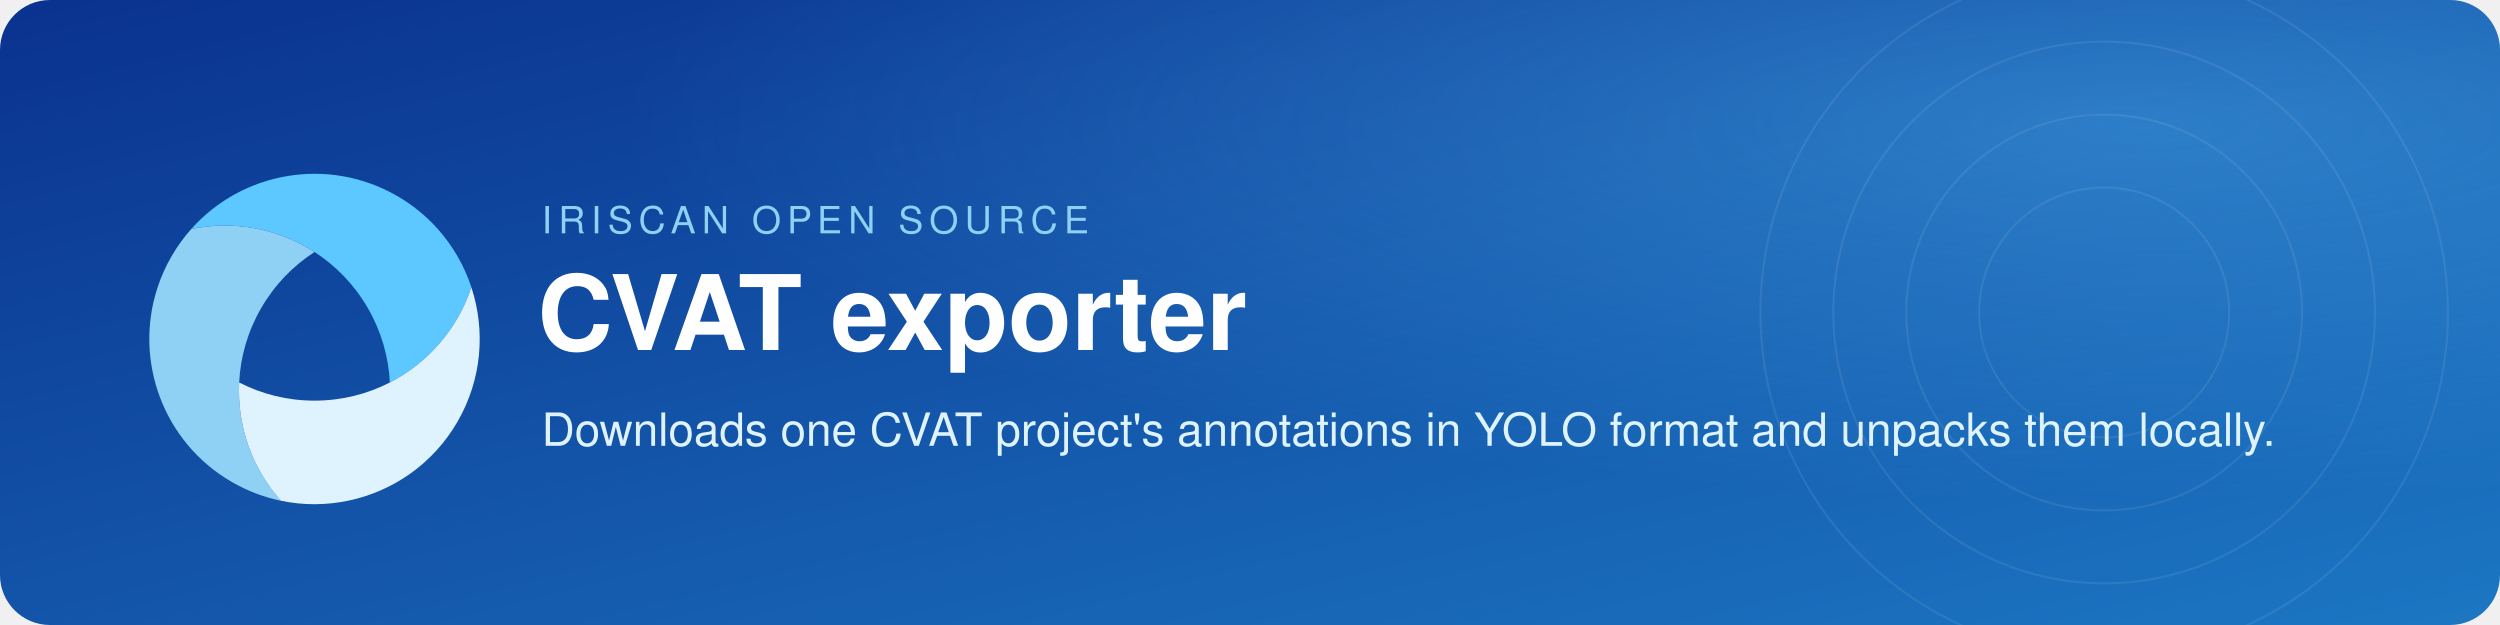
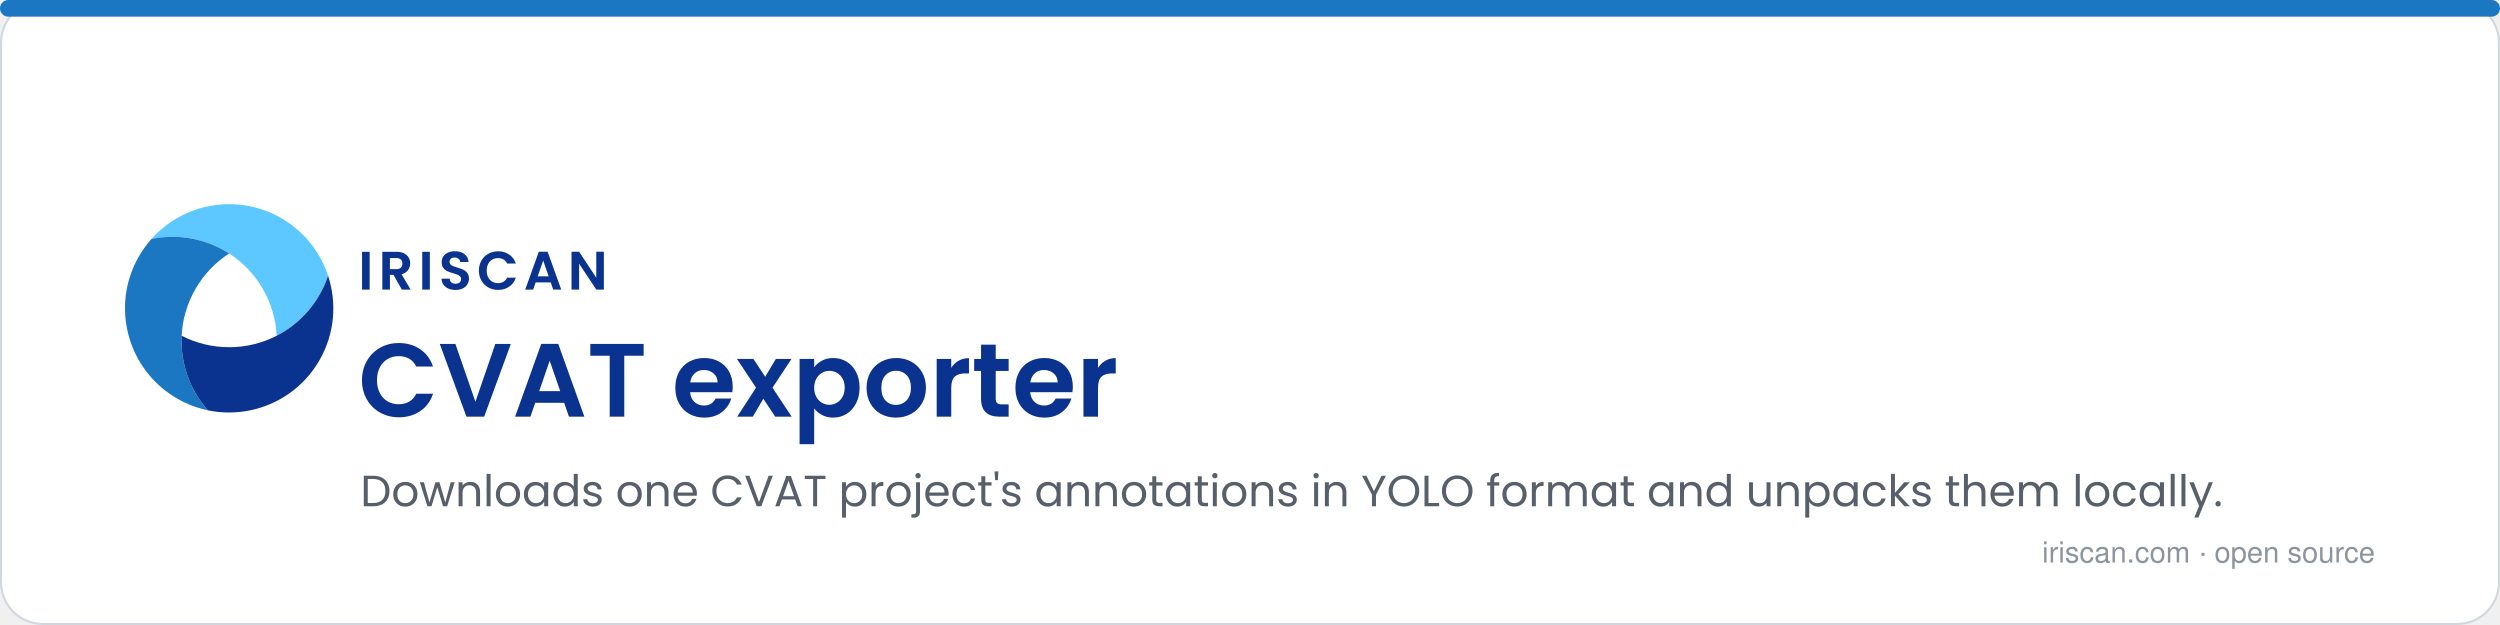
<svg xmlns="http://www.w3.org/2000/svg" width="1200" height="300" viewBox="0 0 1200 300" role="img" aria-label="CVAT exporter: Downloads one CVAT project's annotations in YOLO format and unpacks them locally.">
-   <defs>
-     <linearGradient id="g" x1="0" y1="0" x2="1" y2="1">
-       <stop offset="0" stop-color="#0a328f" />
-       <stop offset="1" stop-color="#1c77c3" />
-     </linearGradient>
-     <radialGradient id="r" cx="0.85" cy="0.2" r="0.6">
-       <stop offset="0" stop-color="#5cc8ff" stop-opacity="0.35" />
-       <stop offset="1" stop-color="#5cc8ff" stop-opacity="0" />
-     </radialGradient>
-   </defs>
-   <rect width="1200" height="300" rx="24" fill="url(#g)" />
-   <rect width="1200" height="300" rx="24" fill="url(#r)" />
-   <g stroke="#ffffff" stroke-opacity="0.08" fill="none">
-     <circle cx="1010" cy="150" r="60" />
-     <circle cx="1010" cy="150" r="95" />
-     <circle cx="1010" cy="150" r="130" />
-     <circle cx="1010" cy="150" r="165" />
+   <rect x="0.5" y="0.5" width="1199" height="299" rx="20" fill="#ffffff" stroke="#d0d7de" />
+   <rect x="0" y="0" width="1200" height="8" rx="4" fill="#1c77c3" />
+   <g transform="translate(52.64073,89.53753) scale(0.1954652)">
+     <path d="M536.34 219.06c-21.16 64.09-66.99 116.98-126.25 147.41-1.93-39.3-12.98-78.7-33.99-115.1-21.01-36.38-49.62-65.68-82.65-86.98-56-36.11-124.74-49.37-190.87-35.61C181.54 40.09 314.45 15.9 421.32 77.6c24.26 14 45.35 31.37 63.03 51.2 23.61 26.48 41.15 57.31 51.99 90.26z" fill="#5cc8ff" />
+     <path d="M176.78 366.45c-3.29 66.55 19.62 132.7 64.57 183.09-25.98-5.39-51.55-14.96-75.79-28.96C58.7 458.9 13.21 331.71 50.51 218.98c5.39-16.31 12.52-32.31 21.45-47.76 8.92-15.46 19.2-29.62 30.62-42.44 66.13-13.75 134.87-.5 190.87 35.61-33.06 21.3-61.66 50.57-82.67 86.98-21.02 36.4-32.07 75.81-34 115.08z" fill="#1c77c3" />
+     <path d="M514.93 426.97c-37.9 65.68-100.54 108.15-169.36 122.51-33.97 7.09-69.46 7.32-104.22.06-44.95-50.39-67.86-116.54-64.57-183.09 34.99 17.97 74.64 28.1 116.66 28.1s81.67-10.13 116.64-28.08c59.27-30.43 105.1-83.32 126.25-147.41 22 66.76 16.51 142.25-21.4 207.91z" fill="#0a328f" />
  </g>
-   <g transform="translate(60,70) scale(0.31)">
-     <path d="M536.34 219.06c-21.16 64.09-66.99 116.98-126.25 147.41-1.93-39.3-12.98-78.7-33.99-115.1-21.01-36.38-49.62-65.68-82.65-86.98-56-36.11-124.74-49.37-190.87-35.61C181.54 40.09 314.45 15.9 421.32 77.6c24.26 14 45.35 31.37 63.03 51.2 23.61 26.48 41.15 57.31 51.99 90.26z" fill="#5cc8ff" />
-     <path d="M176.78 366.45c-3.29 66.55 19.62 132.7 64.57 183.09-25.98-5.39-51.55-14.96-75.79-28.96C58.7 458.9 13.21 331.71 50.51 218.98c5.39-16.31 12.52-32.31 21.45-47.76 8.92-15.46 19.2-29.62 30.62-42.44 66.13-13.75 134.87-.5 190.87 35.61-33.06 21.3-61.66 50.57-82.67 86.98-21.02 36.4-32.07 75.81-34 115.08z" fill="#8fd0f5" />
-     <path d="M514.93 426.97c-37.9 65.68-100.54 108.15-169.36 122.51-33.97 7.09-69.46 7.32-104.22.06-44.95-50.39-67.86-116.54-64.57-183.09 34.99 17.97 74.64 28.1 116.66 28.1s81.67-10.13 116.64-28.08c59.27-30.43 105.1-83.32 126.25-147.41 22 66.76 16.51 142.25-21.4 207.91z" fill="#dff3ff" />
-   </g>
-   <text x="260" y="112" font-family="Segoe UI, Helvetica, Arial, sans-serif" font-size="18" letter-spacing="3" fill="#8fd0f5">IRISCAN OPEN SOURCE</text>
-   <text x="258" y="168" font-family="Segoe UI, Helvetica, Arial, sans-serif" font-size="50" font-weight="600" fill="#ffffff">CVAT exporter</text>
-   <text x="260" y="214" font-family="Segoe UI, Helvetica, Arial, sans-serif" font-size="22" fill="#dff3ff">Downloads one CVAT project's annotations in YOLO format and unpacks them locally.</text>
+   <path d="M177.434 120.852V139.0H173.794V120.852ZM192.882 139.0 188.878 131.928H187.162V139.0H183.522V120.852H190.334Q192.44 120.852 193.922 121.593Q195.404 122.334 196.145 123.595Q196.886 124.856 196.886 126.416Q196.886 128.21 195.846 129.653Q194.806 131.096 192.752 131.642L197.094 139.0ZM187.162 129.198H190.204Q191.686 129.198 192.414 128.483Q193.142 127.768 193.142 126.494Q193.142 125.246 192.414 124.557Q191.686 123.868 190.204 123.868H187.162ZM206.328 120.852V139.0H202.688V120.852ZM211.948 133.774H215.848Q215.926 134.892 216.641 135.542Q217.356 136.192 218.604 136.192Q219.878 136.192 220.606 135.581Q221.334 134.97 221.334 133.982Q221.334 133.176 220.84 132.656Q220.346 132.136 219.605 131.837Q218.864 131.538 217.564 131.174Q215.796 130.654 214.691 130.147Q213.586 129.64 212.793 128.613Q212.0 127.586 212.0 125.87Q212.0 124.258 212.806 123.062Q213.612 121.866 215.068 121.229Q216.524 120.592 218.396 120.592Q221.204 120.592 222.959 121.957Q224.714 123.322 224.896 125.766H220.892Q220.84 124.83 220.099 124.219Q219.358 123.608 218.136 123.608Q217.07 123.608 216.433 124.154Q215.796 124.7 215.796 125.74Q215.796 126.468 216.277 126.949Q216.758 127.43 217.473 127.729Q218.188 128.028 219.488 128.418Q221.256 128.938 222.374 129.458Q223.492 129.978 224.298 131.018Q225.104 132.058 225.104 133.748Q225.104 135.204 224.35 136.452Q223.596 137.7 222.14 138.441Q220.684 139.182 218.682 139.182Q216.784 139.182 215.263 138.532Q213.742 137.882 212.858 136.66Q211.974 135.438 211.948 133.774ZM239.07 120.618Q242.112 120.618 244.4 122.178Q246.688 123.738 247.598 126.494H243.412Q242.788 125.194 241.657 124.544Q240.526 123.894 239.044 123.894Q237.458 123.894 236.223 124.635Q234.988 125.376 234.299 126.728Q233.61 128.08 233.61 129.9Q233.61 131.694 234.299 133.059Q234.988 134.424 236.223 135.165Q237.458 135.906 239.044 135.906Q240.526 135.906 241.657 135.243Q242.788 134.58 243.412 133.28H247.598Q246.688 136.062 244.413 137.609Q242.138 139.156 239.07 139.156Q236.47 139.156 234.377 137.973Q232.284 136.79 231.075 134.684Q229.866 132.578 229.866 129.9Q229.866 127.222 231.075 125.103Q232.284 122.984 234.377 121.801Q236.47 120.618 239.07 120.618ZM264.346 135.542H257.118L255.922 139.0H252.1L258.626 120.826H262.864L269.39 139.0H265.542ZM263.358 132.63 260.732 125.038 258.106 132.63ZM289.856 139.0H286.216L277.974 126.546V139.0H274.334V120.826H277.974L286.216 133.306V120.826H289.856Z" fill="#0a328f" />
+   <path d="M191.45 164.65Q197.3 164.65 201.7 167.65Q206.1 170.65 207.85 175.95H199.8Q198.6 173.45 196.425 172.2Q194.25 170.95 191.4 170.95Q188.35 170.95 185.975 172.375Q183.6 173.8 182.275 176.4Q180.95 179.0 180.95 182.5Q180.95 185.95 182.275 188.575Q183.6 191.2 185.975 192.625Q188.35 194.05 191.4 194.05Q194.25 194.05 196.425 192.775Q198.6 191.5 199.8 189.0H207.85Q206.1 194.35 201.725 197.325Q197.35 200.3 191.45 200.3Q186.45 200.3 182.425 198.025Q178.4 195.75 176.075 191.7Q173.75 187.65 173.75 182.5Q173.75 177.35 176.075 173.275Q178.4 169.2 182.425 166.925Q186.45 164.65 191.45 164.65ZM245.2 165.1 232.4 200.0H223.9L211.1 165.1H218.6L228.2 192.85L237.75 165.1ZM270.8 193.35H256.9L254.6 200.0H247.25L259.8 165.05H267.95L280.5 200.0H273.1ZM268.9 187.75 263.85 173.15 258.8 187.75ZM308.95 165.1V170.75H299.65V200.0H292.65V170.75H283.35V165.1ZM351.5 188.25H331.25Q331.5 191.25 333.35 192.95Q335.2 194.65 337.9 194.65Q341.8 194.65 343.45 191.3H351.0Q349.8 195.3 346.4 197.875Q343.0 200.45 338.05 200.45Q334.05 200.45 330.875 198.675Q327.7 196.9 325.925 193.65Q324.15 190.4 324.15 186.15Q324.15 181.85 325.9 178.6Q327.65 175.35 330.8 173.6Q333.95 171.85 338.05 171.85Q342.0 171.85 345.125 173.55Q348.25 175.25 349.975 178.375Q351.7 181.5 351.7 185.55Q351.7 187.05 351.5 188.25ZM344.45 183.55Q344.4 180.85 342.5 179.225Q340.6 177.6 337.85 177.6Q335.25 177.6 333.475 179.175Q331.7 180.75 331.3 183.55ZM372.1 200.0 366.4 191.4 361.35 200.0H353.85L362.9 186.1L353.75 172.3H361.65L367.3 180.85L372.4 172.3H379.9L370.8 186.1L380.0 200.0ZM399.95 171.85Q403.5 171.85 406.375 173.6Q409.25 175.35 410.925 178.575Q412.6 181.8 412.6 186.05Q412.6 190.3 410.925 193.575Q409.25 196.85 406.375 198.65Q403.5 200.45 399.95 200.45Q396.9 200.45 394.575 199.2Q392.25 197.95 390.8 196.05V213.2H383.8V172.3H390.8V176.3Q392.15 174.4 394.525 173.125Q396.9 171.85 399.95 171.85ZM398.1 178.0Q396.2 178.0 394.525 178.975Q392.85 179.95 391.825 181.8Q390.8 183.65 390.8 186.15Q390.8 188.65 391.825 190.5Q392.85 192.35 394.525 193.325Q396.2 194.3 398.1 194.3Q400.05 194.3 401.725 193.3Q403.4 192.3 404.425 190.45Q405.45 188.6 405.45 186.05Q405.45 183.55 404.425 181.725Q403.4 179.9 401.725 178.95Q400.05 178.0 398.1 178.0ZM415.95 186.15Q415.95 181.9 417.825 178.65Q419.7 175.4 422.95 173.625Q426.2 171.85 430.2 171.85Q434.2 171.85 437.45 173.625Q440.7 175.4 442.575 178.65Q444.45 181.9 444.45 186.15Q444.45 190.4 442.525 193.65Q440.6 196.9 437.325 198.675Q434.05 200.45 430.0 200.45Q426.0 200.45 422.8 198.675Q419.6 196.9 417.775 193.65Q415.95 190.4 415.95 186.15ZM437.25 186.15Q437.25 182.2 435.175 180.075Q433.1 177.95 430.1 177.95Q427.1 177.95 425.075 180.075Q423.05 182.2 423.05 186.15Q423.05 190.1 425.025 192.225Q427.0 194.35 430.0 194.35Q431.9 194.35 433.575 193.425Q435.25 192.5 436.25 190.65Q437.25 188.8 437.25 186.15ZM465.1 171.9V179.25H463.25Q459.95 179.25 458.275 180.8Q456.6 182.35 456.6 186.2V200.0H449.6V172.3H456.6V176.6Q457.95 174.4 460.125 173.15Q462.3 171.9 465.1 171.9ZM477.95 178.05V191.45Q477.95 192.85 478.625 193.475Q479.3 194.1 480.9 194.1H484.15V200.0H479.75Q470.9 200.0 470.9 191.4V178.05H467.6V172.3H470.9V165.45H477.95V172.3H484.15V178.05ZM514.75 188.25H494.5Q494.75 191.25 496.6 192.95Q498.45 194.65 501.15 194.65Q505.05 194.65 506.7 191.3H514.25Q513.05 195.3 509.65 197.875Q506.25 200.45 501.3 200.45Q497.3 200.45 494.125 198.675Q490.95 196.9 489.175 193.65Q487.4 190.4 487.4 186.15Q487.4 181.85 489.15 178.6Q490.9 175.35 494.05 173.6Q497.2 171.85 501.3 171.85Q505.25 171.85 508.375 173.55Q511.5 175.25 513.225 178.375Q514.95 181.5 514.95 185.55Q514.95 187.05 514.75 188.25ZM507.7 183.55Q507.65 180.85 505.75 179.225Q503.85 177.6 501.1 177.6Q498.5 177.6 496.725 179.175Q494.95 180.75 494.55 183.55ZM535.55 171.9V179.25H533.7Q530.4 179.25 528.725 180.8Q527.05 182.35 527.05 186.2V200.0H520.05V172.3H527.05V176.6Q528.4 174.4 530.575 173.15Q532.75 171.9 535.55 171.9Z" fill="#0a328f" />
+   <path d="M186.944 235.713Q186.944 237.96 186.01 239.608Q185.075 241.257 183.322 242.129Q181.568 243.0 179.174 243.0H174.617V228.363H179.174Q181.568 228.363 183.322 229.255Q185.075 230.148 186.01 231.807Q186.944 233.466 186.944 235.713ZM184.991 235.713Q184.991 232.983 183.49 231.45Q181.988 229.917 179.174 229.917H176.528V241.425H179.174Q182.009 241.425 183.5 239.923Q184.991 238.422 184.991 235.713ZM188.75 237.225Q188.75 235.461 189.517 234.107Q190.283 232.752 191.606 232.028Q192.929 231.303 194.567 231.303Q196.205 231.303 197.528 232.028Q198.851 232.752 199.618 234.096Q200.384 235.44 200.384 237.225Q200.384 239.01 199.596 240.364Q198.809 241.719 197.465 242.454Q196.121 243.189 194.483 243.189Q192.866 243.189 191.554 242.454Q190.241 241.719 189.495 240.364Q188.75 239.01 188.75 237.225ZM198.431 237.225Q198.431 235.839 197.885 234.873Q197.339 233.907 196.457 233.435Q195.575 232.962 194.546 232.962Q193.496 232.962 192.625 233.435Q191.753 233.907 191.228 234.873Q190.703 235.839 190.703 237.225Q190.703 238.632 191.218 239.598Q191.732 240.564 192.593 241.036Q193.454 241.509 194.483 241.509Q195.512 241.509 196.415 241.026Q197.318 240.543 197.875 239.577Q198.431 238.611 198.431 237.225ZM218.234 231.492 214.643 243.0H212.669L209.897 233.865L207.125 243.0H205.151L201.539 231.492H203.492L206.138 241.152L208.994 231.492H210.947L213.74 241.173L216.344 231.492ZM230.435 236.217V243.0H228.545V236.49Q228.545 234.768 227.684 233.855Q226.823 232.941 225.332 232.941Q223.82 232.941 222.928 233.886Q222.035 234.831 222.035 236.637V243.0H220.124V231.492H222.035V233.13Q222.602 232.248 223.579 231.765Q224.555 231.282 225.731 231.282Q227.831 231.282 229.133 232.553Q230.435 233.823 230.435 236.217ZM235.475 227.46V243.0H233.564V227.46ZM238.016 237.225Q238.016 235.461 238.782 234.107Q239.549 232.752 240.872 232.028Q242.195 231.303 243.833 231.303Q245.471 231.303 246.794 232.028Q248.117 232.752 248.883 234.096Q249.65 235.44 249.65 237.225Q249.65 239.01 248.863 240.364Q248.075 241.719 246.731 242.454Q245.387 243.189 243.749 243.189Q242.132 243.189 240.82 242.454Q239.507 241.719 238.762 240.364Q238.016 239.01 238.016 237.225ZM247.697 237.225Q247.697 235.839 247.151 234.873Q246.605 233.907 245.723 233.435Q244.841 232.962 243.812 232.962Q242.762 232.962 241.891 233.435Q241.019 233.907 240.494 234.873Q239.969 235.839 239.969 237.225Q239.969 238.632 240.483 239.598Q240.998 240.564 241.859 241.036Q242.72 241.509 243.749 241.509Q244.778 241.509 245.681 241.026Q246.584 240.543 247.141 239.577Q247.697 238.611 247.697 237.225ZM256.916 231.303Q258.428 231.303 259.541 231.954Q260.654 232.605 261.2 233.592V231.492H263.132V243.0H261.2V240.858Q260.633 241.866 259.51 242.528Q258.386 243.189 256.895 243.189Q255.362 243.189 254.123 242.433Q252.884 241.677 252.17 240.312Q251.456 238.947 251.456 237.204Q251.456 235.44 252.17 234.106Q252.884 232.773 254.133 232.038Q255.383 231.303 256.916 231.303ZM257.294 232.962Q256.223 232.962 255.341 233.466Q254.459 233.97 253.934 234.936Q253.409 235.902 253.409 237.204Q253.409 238.527 253.934 239.503Q254.459 240.48 255.341 240.994Q256.223 241.509 257.294 241.509Q258.365 241.509 259.257 240.994Q260.15 240.48 260.675 239.503Q261.2 238.527 261.2 237.225Q261.2 235.923 260.675 234.957Q260.15 233.991 259.257 233.476Q258.365 232.962 257.294 232.962ZM271.133 231.303Q272.477 231.303 273.632 231.923Q274.787 232.542 275.396 233.55V227.46H277.328V243.0H275.396V240.837Q274.829 241.866 273.716 242.528Q272.603 243.189 271.112 243.189Q269.579 243.189 268.33 242.433Q267.08 241.677 266.366 240.312Q265.652 238.947 265.652 237.204Q265.652 235.44 266.366 234.106Q267.08 232.773 268.33 232.038Q269.579 231.303 271.133 231.303ZM271.49 232.962Q270.419 232.962 269.537 233.466Q268.655 233.97 268.13 234.936Q267.605 235.902 267.605 237.204Q267.605 238.527 268.13 239.503Q268.655 240.48 269.537 240.994Q270.419 241.509 271.49 241.509Q272.561 241.509 273.454 240.994Q274.346 240.48 274.871 239.503Q275.396 238.527 275.396 237.225Q275.396 235.923 274.871 234.957Q274.346 233.991 273.454 233.476Q272.561 232.962 271.49 232.962ZM279.932 239.619H281.906Q281.99 240.48 282.715 241.026Q283.439 241.572 284.615 241.572Q285.707 241.572 286.337 241.089Q286.967 240.606 286.967 239.871Q286.967 239.115 286.295 238.748Q285.623 238.38 284.216 238.023Q282.935 237.687 282.127 237.341Q281.318 236.994 280.741 236.311Q280.163 235.629 280.163 234.516Q280.163 233.634 280.688 232.899Q281.213 232.164 282.179 231.733Q283.145 231.303 284.384 231.303Q286.295 231.303 287.471 232.269Q288.647 233.235 288.731 234.915H286.82Q286.757 234.012 286.096 233.466Q285.434 232.92 284.321 232.92Q283.292 232.92 282.683 233.361Q282.074 233.802 282.074 234.516Q282.074 235.083 282.442 235.451Q282.809 235.818 283.365 236.038Q283.922 236.259 284.909 236.532Q286.148 236.868 286.925 237.194Q287.702 237.519 288.259 238.17Q288.815 238.821 288.836 239.871Q288.836 240.816 288.311 241.572Q287.786 242.328 286.831 242.758Q285.875 243.189 284.636 243.189Q283.313 243.189 282.263 242.738Q281.213 242.286 280.604 241.478Q279.995 240.669 279.932 239.619ZM296.417 237.225Q296.417 235.461 297.184 234.107Q297.95 232.752 299.273 232.028Q300.596 231.303 302.234 231.303Q303.872 231.303 305.195 232.028Q306.518 232.752 307.285 234.096Q308.051 235.44 308.051 237.225Q308.051 239.01 307.264 240.364Q306.476 241.719 305.132 242.454Q303.788 243.189 302.15 243.189Q300.533 243.189 299.221 242.454Q297.908 241.719 297.163 240.364Q296.417 239.01 296.417 237.225ZM306.098 237.225Q306.098 235.839 305.552 234.873Q305.006 233.907 304.124 233.435Q303.242 232.962 302.213 232.962Q301.163 232.962 300.292 233.435Q299.42 233.907 298.895 234.873Q298.37 235.839 298.37 237.225Q298.37 238.632 298.885 239.598Q299.399 240.564 300.26 241.036Q301.121 241.509 302.15 241.509Q303.179 241.509 304.082 241.026Q304.985 240.543 305.542 239.577Q306.098 238.611 306.098 237.225ZM320.882 236.217V243.0H318.992V236.49Q318.992 234.768 318.131 233.855Q317.27 232.941 315.779 232.941Q314.267 232.941 313.375 233.886Q312.482 234.831 312.482 236.637V243.0H310.571V231.492H312.482V233.13Q313.049 232.248 314.026 231.765Q315.002 231.282 316.178 231.282Q318.278 231.282 319.58 232.553Q320.882 233.823 320.882 236.217ZM334.448 237.96H325.25Q325.355 239.661 326.416 240.617Q327.476 241.572 328.988 241.572Q330.227 241.572 331.057 240.995Q331.886 240.417 332.222 239.451H334.28Q333.818 241.11 332.432 242.149Q331.046 243.189 328.988 243.189Q327.35 243.189 326.059 242.454Q324.767 241.719 324.032 240.364Q323.297 239.01 323.297 237.225Q323.297 235.44 324.011 234.096Q324.725 232.752 326.017 232.028Q327.308 231.303 328.988 231.303Q330.626 231.303 331.886 232.017Q333.146 232.731 333.829 233.981Q334.511 235.23 334.511 236.805Q334.511 237.351 334.448 237.96ZM328.904 232.92Q327.455 232.92 326.437 233.844Q325.418 234.768 325.271 236.406H332.537Q332.537 235.314 332.054 234.526Q331.571 233.739 330.742 233.329Q329.912 232.92 328.904 232.92ZM349.232 228.174Q351.626 228.174 353.411 229.329Q355.196 230.484 356.015 232.605H353.726Q353.117 231.282 351.973 230.568Q350.828 229.854 349.232 229.854Q347.699 229.854 346.481 230.568Q345.263 231.282 344.57 232.595Q343.877 233.907 343.877 235.671Q343.877 237.414 344.57 238.726Q345.263 240.039 346.481 240.753Q347.699 241.467 349.232 241.467Q350.828 241.467 351.973 240.764Q353.117 240.06 353.726 238.737H356.015Q355.196 240.837 353.411 241.981Q351.626 243.126 349.232 243.126Q347.195 243.126 345.526 242.171Q343.856 241.215 342.89 239.514Q341.924 237.813 341.924 235.671Q341.924 233.529 342.89 231.817Q343.856 230.106 345.526 229.14Q347.195 228.174 349.232 228.174ZM370.946 228.363 365.423 243.0H363.218L357.695 228.363H359.732L364.331 240.984L368.93 228.363ZM381.698 239.745H375.314L374.138 243.0H372.122L377.414 228.447H379.619L384.89 243.0H382.874ZM381.152 238.191 378.506 230.799 375.86 238.191ZM396.209 228.363V229.917H392.219V243.0H390.308V229.917H386.297V228.363ZM410.384 231.303Q411.917 231.303 413.167 232.038Q414.416 232.773 415.13 234.106Q415.844 235.44 415.844 237.204Q415.844 238.947 415.13 240.312Q414.416 241.677 413.167 242.433Q411.917 243.189 410.384 243.189Q408.914 243.189 407.791 242.528Q406.667 241.866 406.079 240.879V248.46H404.168V231.492H406.079V233.613Q406.646 232.626 407.77 231.964Q408.893 231.303 410.384 231.303ZM409.985 232.962Q408.935 232.962 408.043 233.476Q407.15 233.991 406.615 234.967Q406.079 235.944 406.079 237.225Q406.079 238.527 406.615 239.503Q407.15 240.48 408.043 240.994Q408.935 241.509 409.985 241.509Q411.056 241.509 411.949 240.994Q412.841 240.48 413.366 239.503Q413.891 238.527 413.891 237.204Q413.891 235.902 413.366 234.936Q412.841 233.97 411.949 233.466Q411.056 232.962 409.985 232.962ZM423.992 231.282V233.256H423.488Q420.275 233.256 420.275 236.742V243.0H418.364V231.492H420.275V233.361Q420.779 232.374 421.714 231.828Q422.648 231.282 423.992 231.282ZM425.483 237.225Q425.483 235.461 426.25 234.107Q427.016 232.752 428.339 232.028Q429.662 231.303 431.3 231.303Q432.938 231.303 434.261 232.028Q435.584 232.752 436.351 234.096Q437.117 235.44 437.117 237.225Q437.117 239.01 436.33 240.364Q435.542 241.719 434.198 242.454Q432.854 243.189 431.216 243.189Q429.599 243.189 428.287 242.454Q426.974 241.719 426.229 240.364Q425.483 239.01 425.483 237.225ZM435.164 237.225Q435.164 235.839 434.618 234.873Q434.072 233.907 433.19 233.435Q432.308 232.962 431.279 232.962Q430.229 232.962 429.358 233.435Q428.486 233.907 427.961 234.873Q427.436 235.839 427.436 237.225Q427.436 238.632 427.951 239.598Q428.465 240.564 429.326 241.036Q430.187 241.509 431.216 241.509Q432.245 241.509 433.148 241.026Q434.051 240.543 434.608 239.577Q435.164 238.611 435.164 237.225ZM439.385 228.321Q439.385 227.775 439.753 227.397Q440.12 227.019 440.666 227.019Q441.212 227.019 441.58 227.397Q441.947 227.775 441.947 228.321Q441.947 228.867 441.58 229.245Q441.212 229.623 440.666 229.623Q440.12 229.623 439.753 229.245Q439.385 228.867 439.385 228.321ZM441.611 245.499Q441.611 247.032 440.834 247.746Q440.057 248.46 438.566 248.46H437.453V246.843H438.251Q439.049 246.843 439.375 246.528Q439.7 246.213 439.7 245.457V231.492H441.611ZM455.282 237.96H446.084Q446.189 239.661 447.25 240.617Q448.31 241.572 449.822 241.572Q451.061 241.572 451.891 240.995Q452.72 240.417 453.056 239.451H455.114Q454.652 241.11 453.266 242.149Q451.88 243.189 449.822 243.189Q448.184 243.189 446.893 242.454Q445.601 241.719 444.866 240.364Q444.131 239.01 444.131 237.225Q444.131 235.44 444.845 234.096Q445.559 232.752 446.851 232.028Q448.142 231.303 449.822 231.303Q451.46 231.303 452.72 232.017Q453.98 232.731 454.663 233.981Q455.345 235.23 455.345 236.805Q455.345 237.351 455.282 237.96ZM449.738 232.92Q448.289 232.92 447.271 233.844Q446.252 234.768 446.105 236.406H453.371Q453.371 235.314 452.888 234.526Q452.405 233.739 451.576 233.329Q450.746 232.92 449.738 232.92ZM462.758 231.303Q464.879 231.303 466.255 232.332Q467.63 233.361 468.071 235.188H466.013Q465.719 234.138 464.869 233.529Q464.018 232.92 462.758 232.92Q461.12 232.92 460.112 234.043Q459.104 235.167 459.104 237.225Q459.104 239.304 460.112 240.438Q461.12 241.572 462.758 241.572Q464.018 241.572 464.858 240.984Q465.698 240.396 466.013 239.304H468.071Q467.609 241.068 466.223 242.129Q464.837 243.189 462.758 243.189Q461.12 243.189 459.85 242.454Q458.579 241.719 457.865 240.375Q457.151 239.031 457.151 237.225Q457.151 235.44 457.865 234.106Q458.579 232.773 459.85 232.038Q461.12 231.303 462.758 231.303ZM472.943 233.067V239.85Q472.943 240.69 473.3 241.036Q473.657 241.383 474.539 241.383H475.946V243.0H474.224Q472.628 243.0 471.83 242.265Q471.032 241.53 471.032 239.85V233.067H469.541V231.492H471.032V228.594H472.943V231.492H475.946V233.067ZM479.222 226.284 478.97 230.463H477.647L477.374 226.284ZM480.965 239.619H482.939Q483.023 240.48 483.748 241.026Q484.472 241.572 485.648 241.572Q486.74 241.572 487.37 241.089Q488 240.606 488 239.871Q488 239.115 487.328 238.748Q486.656 238.38 485.249 238.023Q483.968 237.687 483.16 237.341Q482.351 236.994 481.774 236.311Q481.196 235.629 481.196 234.516Q481.196 233.634 481.721 232.899Q482.246 232.164 483.212 231.733Q484.178 231.303 485.417 231.303Q487.328 231.303 488.504 232.269Q489.68 233.235 489.764 234.915H487.853Q487.79 234.012 487.129 233.466Q486.467 232.92 485.354 232.92Q484.325 232.92 483.716 233.361Q483.107 233.802 483.107 234.516Q483.107 235.083 483.475 235.451Q483.842 235.818 484.399 236.038Q484.955 236.259 485.942 236.532Q487.181 236.868 487.958 237.194Q488.735 237.519 489.292 238.17Q489.848 238.821 489.869 239.871Q489.869 240.816 489.344 241.572Q488.819 242.328 487.864 242.758Q486.908 243.189 485.669 243.189Q484.346 243.189 483.296 242.738Q482.246 242.286 481.637 241.478Q481.028 240.669 480.965 239.619ZM502.91 231.303Q504.422 231.303 505.535 231.954Q506.648 232.605 507.194 233.592V231.492H509.126V243.0H507.194V240.858Q506.627 241.866 505.504 242.528Q504.38 243.189 502.889 243.189Q501.356 243.189 500.117 242.433Q498.878 241.677 498.164 240.312Q497.45 238.947 497.45 237.204Q497.45 235.44 498.164 234.106Q498.878 232.773 500.128 232.038Q501.377 231.303 502.91 231.303ZM503.288 232.962Q502.217 232.962 501.335 233.466Q500.453 233.97 499.928 234.936Q499.403 235.902 499.403 237.204Q499.403 238.527 499.928 239.503Q500.453 240.48 501.335 240.994Q502.217 241.509 503.288 241.509Q504.359 241.509 505.252 240.994Q506.144 240.48 506.669 239.503Q507.194 238.527 507.194 237.225Q507.194 235.923 506.669 234.957Q506.144 233.991 505.252 233.476Q504.359 232.962 503.288 232.962ZM522.671 236.217V243.0H520.781V236.49Q520.781 234.768 519.92 233.855Q519.059 232.941 517.568 232.941Q516.056 232.941 515.164 233.886Q514.271 234.831 514.271 236.637V243.0H512.36V231.492H514.271V233.13Q514.838 232.248 515.815 231.765Q516.791 231.282 517.967 231.282Q520.067 231.282 521.369 232.553Q522.671 233.823 522.671 236.217ZM536.111 236.217V243.0H534.221V236.49Q534.221 234.768 533.36 233.855Q532.499 232.941 531.008 232.941Q529.496 232.941 528.604 233.886Q527.711 234.831 527.711 236.637V243.0H525.8V231.492H527.711V233.13Q528.278 232.248 529.255 231.765Q530.231 231.282 531.407 231.282Q533.507 231.282 534.809 232.553Q536.111 233.823 536.111 236.217ZM538.526 237.225Q538.526 235.461 539.293 234.107Q540.059 232.752 541.382 232.028Q542.705 231.303 544.343 231.303Q545.981 231.303 547.304 232.028Q548.627 232.752 549.394 234.096Q550.16 235.44 550.16 237.225Q550.16 239.01 549.373 240.364Q548.585 241.719 547.241 242.454Q545.897 243.189 544.259 243.189Q542.642 243.189 541.33 242.454Q540.017 241.719 539.272 240.364Q538.526 239.01 538.526 237.225ZM548.207 237.225Q548.207 235.839 547.661 234.873Q547.115 233.907 546.233 233.435Q545.351 232.962 544.322 232.962Q543.272 232.962 542.401 233.435Q541.529 233.907 541.004 234.873Q540.479 235.839 540.479 237.225Q540.479 238.632 540.994 239.598Q541.508 240.564 542.369 241.036Q543.23 241.509 544.259 241.509Q545.288 241.509 546.191 241.026Q547.094 240.543 547.651 239.577Q548.207 238.611 548.207 237.225ZM555.011 233.067V239.85Q555.011 240.69 555.368 241.036Q555.725 241.383 556.607 241.383H558.014V243.0H556.292Q554.696 243.0 553.898 242.265Q553.1 241.53 553.1 239.85V233.067H551.609V231.492H553.1V228.594H555.011V231.492H558.014V233.067ZM565.07 231.303Q566.582 231.303 567.695 231.954Q568.808 232.605 569.354 233.592V231.492H571.286V243.0H569.354V240.858Q568.787 241.866 567.664 242.528Q566.54 243.189 565.049 243.189Q563.516 243.189 562.277 242.433Q561.038 241.677 560.324 240.312Q559.61 238.947 559.61 237.204Q559.61 235.44 560.324 234.106Q561.038 232.773 562.288 232.038Q563.537 231.303 565.07 231.303ZM565.448 232.962Q564.377 232.962 563.495 233.466Q562.613 233.97 562.088 234.936Q561.563 235.902 561.563 237.204Q561.563 238.527 562.088 239.503Q562.613 240.48 563.495 240.994Q564.377 241.509 565.448 241.509Q566.519 241.509 567.412 240.994Q568.304 240.48 568.829 239.503Q569.354 238.527 569.354 237.225Q569.354 235.923 568.829 234.957Q568.304 233.991 567.412 233.476Q566.519 232.962 565.448 232.962ZM576.851 233.067V239.85Q576.851 240.69 577.208 241.036Q577.565 241.383 578.447 241.383H579.854V243.0H578.132Q576.536 243.0 575.738 242.265Q574.94 241.53 574.94 239.85V233.067H573.449V231.492H574.94V228.594H576.851V231.492H579.854V233.067ZM581.849 228.321Q581.849 227.775 582.227 227.397Q582.605 227.019 583.151 227.019Q583.676 227.019 584.044 227.397Q584.411 227.775 584.411 228.321Q584.411 228.867 584.044 229.245Q583.676 229.623 583.151 229.623Q582.605 229.623 582.227 229.245Q581.849 228.867 581.849 228.321ZM584.075 231.492V243.0H582.164V231.492ZM586.616 237.225Q586.616 235.461 587.383 234.107Q588.149 232.752 589.472 232.028Q590.795 231.303 592.433 231.303Q594.071 231.303 595.394 232.028Q596.717 232.752 597.484 234.096Q598.25 235.44 598.25 237.225Q598.25 239.01 597.463 240.364Q596.675 241.719 595.331 242.454Q593.987 243.189 592.349 243.189Q590.732 243.189 589.42 242.454Q588.107 241.719 587.362 240.364Q586.616 239.01 586.616 237.225ZM596.297 237.225Q596.297 235.839 595.751 234.873Q595.205 233.907 594.323 233.435Q593.441 232.962 592.412 232.962Q591.362 232.962 590.491 233.435Q589.619 233.907 589.094 234.873Q588.569 235.839 588.569 237.225Q588.569 238.632 589.084 239.598Q589.598 240.564 590.459 241.036Q591.32 241.509 592.349 241.509Q593.378 241.509 594.281 241.026Q595.184 240.543 595.741 239.577Q596.297 238.611 596.297 237.225ZM611.081 236.217V243.0H609.191V236.49Q609.191 234.768 608.33 233.855Q607.469 232.941 605.978 232.941Q604.466 232.941 603.574 233.886Q602.681 234.831 602.681 236.637V243.0H600.77V231.492H602.681V233.13Q603.248 232.248 604.225 231.765Q605.201 231.282 606.377 231.282Q608.477 231.282 609.779 232.553Q611.081 233.823 611.081 236.217ZM613.58 239.619H615.554Q615.638 240.48 616.363 241.026Q617.087 241.572 618.263 241.572Q619.355 241.572 619.985 241.089Q620.615 240.606 620.615 239.871Q620.615 239.115 619.943 238.748Q619.271 238.38 617.864 238.023Q616.583 237.687 615.775 237.341Q614.966 236.994 614.389 236.311Q613.811 235.629 613.811 234.516Q613.811 233.634 614.336 232.899Q614.861 232.164 615.827 231.733Q616.793 231.303 618.032 231.303Q619.943 231.303 621.119 232.269Q622.295 233.235 622.379 234.915H620.468Q620.405 234.012 619.744 233.466Q619.082 232.92 617.969 232.92Q616.94 232.92 616.331 233.361Q615.722 233.802 615.722 234.516Q615.722 235.083 616.09 235.451Q616.457 235.818 617.014 236.038Q617.57 236.259 618.557 236.532Q619.796 236.868 620.573 237.194Q621.35 237.519 621.907 238.17Q622.463 238.821 622.484 239.871Q622.484 240.816 621.959 241.572Q621.434 242.328 620.479 242.758Q619.523 243.189 618.284 243.189Q616.961 243.189 615.911 242.738Q614.861 242.286 614.252 241.478Q613.643 240.669 613.58 239.619ZM630.464 228.321Q630.464 227.775 630.842 227.397Q631.22 227.019 631.766 227.019Q632.291 227.019 632.659 227.397Q633.026 227.775 633.026 228.321Q633.026 228.867 632.659 229.245Q632.291 229.623 631.766 229.623Q631.22 229.623 630.842 229.245Q630.464 228.867 630.464 228.321ZM632.69 231.492V243.0H630.779V231.492ZM646.256 236.217V243.0H644.366V236.49Q644.366 234.768 643.505 233.855Q642.644 232.941 641.153 232.941Q639.641 232.941 638.749 233.886Q637.856 234.831 637.856 236.637V243.0H635.945V231.492H637.856V233.13Q638.423 232.248 639.4 231.765Q640.376 231.282 641.552 231.282Q643.652 231.282 644.954 232.553Q646.256 233.823 646.256 236.217ZM665.24 228.363 660.473 237.477V243.0H658.562V237.477L653.774 228.363H655.895L659.507 235.776L663.119 228.363ZM666.542 235.671Q666.542 233.529 667.519 231.817Q668.495 230.106 670.175 229.15Q671.855 228.195 673.892 228.195Q675.95 228.195 677.63 229.15Q679.31 230.106 680.276 231.807Q681.242 233.508 681.242 235.671Q681.242 237.834 680.276 239.535Q679.31 241.236 677.63 242.191Q675.95 243.147 673.892 243.147Q671.855 243.147 670.175 242.191Q668.495 241.236 667.519 239.524Q666.542 237.813 666.542 235.671ZM679.289 235.671Q679.289 233.907 678.586 232.595Q677.882 231.282 676.664 230.568Q675.446 229.854 673.892 229.854Q672.338 229.854 671.12 230.568Q669.902 231.282 669.199 232.595Q668.495 233.907 668.495 235.671Q668.495 237.414 669.199 238.737Q669.902 240.06 671.131 240.774Q672.359 241.488 673.892 241.488Q675.425 241.488 676.654 240.774Q677.882 240.06 678.586 238.737Q679.289 237.414 679.289 235.671ZM685.673 241.446H690.797V243.0H683.762V228.363H685.673ZM692.12 235.671Q692.12 233.529 693.097 231.817Q694.073 230.106 695.753 229.15Q697.433 228.195 699.47 228.195Q701.528 228.195 703.208 229.15Q704.888 230.106 705.854 231.807Q706.82 233.508 706.82 235.671Q706.82 237.834 705.854 239.535Q704.888 241.236 703.208 242.191Q701.528 243.147 699.47 243.147Q697.433 243.147 695.753 242.191Q694.073 241.236 693.097 239.524Q692.12 237.813 692.12 235.671ZM704.867 235.671Q704.867 233.907 704.164 232.595Q703.46 231.282 702.242 230.568Q701.024 229.854 699.47 229.854Q697.916 229.854 696.698 230.568Q695.48 231.282 694.777 232.595Q694.073 233.907 694.073 235.671Q694.073 237.414 694.777 238.737Q695.48 240.06 696.709 240.774Q697.937 241.488 699.47 241.488Q701.003 241.488 702.232 240.774Q703.46 240.06 704.164 238.737Q704.867 237.414 704.867 235.671ZM719.63 233.067H717.215V243.0H715.304V233.067H713.813V231.492H715.304V230.673Q715.304 228.741 716.302 227.849Q717.299 226.956 719.504 226.956V228.552Q718.244 228.552 717.73 229.046Q717.215 229.539 717.215 230.673V231.492H719.63ZM721.142 237.225Q721.142 235.461 721.909 234.107Q722.675 232.752 723.998 232.028Q725.321 231.303 726.959 231.303Q728.597 231.303 729.92 232.028Q731.243 232.752 732.01 234.096Q732.776 235.44 732.776 237.225Q732.776 239.01 731.989 240.364Q731.201 241.719 729.857 242.454Q728.513 243.189 726.875 243.189Q725.258 243.189 723.946 242.454Q722.633 241.719 721.888 240.364Q721.142 239.01 721.142 237.225ZM730.823 237.225Q730.823 235.839 730.277 234.873Q729.731 233.907 728.849 233.435Q727.967 232.962 726.938 232.962Q725.888 232.962 725.017 233.435Q724.145 233.907 723.62 234.873Q723.095 235.839 723.095 237.225Q723.095 238.632 723.61 239.598Q724.124 240.564 724.985 241.036Q725.846 241.509 726.875 241.509Q727.904 241.509 728.807 241.026Q729.71 240.543 730.267 239.577Q730.823 238.611 730.823 237.225ZM740.924 231.282V233.256H740.42Q737.207 233.256 737.207 236.742V243.0H735.296V231.492H737.207V233.361Q737.711 232.374 738.646 231.828Q739.58 231.282 740.924 231.282ZM761.63 236.217V243.0H759.74V236.49Q759.74 234.768 758.89 233.855Q758.039 232.941 756.59 232.941Q755.099 232.941 754.217 233.897Q753.335 234.852 753.335 236.658V243.0H751.445V236.49Q751.445 234.768 750.595 233.855Q749.744 232.941 748.295 232.941Q746.804 232.941 745.922 233.897Q745.04 234.852 745.04 236.658V243.0H743.129V231.492H745.04V233.151Q745.607 232.248 746.563 231.765Q747.518 231.282 748.673 231.282Q750.122 231.282 751.235 231.933Q752.348 232.584 752.894 233.844Q753.377 232.626 754.49 231.954Q755.603 231.282 756.968 231.282Q758.312 231.282 759.362 231.839Q760.412 232.395 761.021 233.508Q761.63 234.621 761.63 236.217ZM769.505 231.303Q771.017 231.303 772.13 231.954Q773.243 232.605 773.789 233.592V231.492H775.721V243.0H773.789V240.858Q773.222 241.866 772.099 242.528Q770.975 243.189 769.484 243.189Q767.951 243.189 766.712 242.433Q765.473 241.677 764.759 240.312Q764.045 238.947 764.045 237.204Q764.045 235.44 764.759 234.106Q765.473 232.773 766.723 232.038Q767.972 231.303 769.505 231.303ZM769.883 232.962Q768.812 232.962 767.93 233.466Q767.048 233.97 766.523 234.936Q765.998 235.902 765.998 237.204Q765.998 238.527 766.523 239.503Q767.048 240.48 767.93 240.994Q768.812 241.509 769.883 241.509Q770.954 241.509 771.847 240.994Q772.739 240.48 773.264 239.503Q773.789 238.527 773.789 237.225Q773.789 235.923 773.264 234.957Q772.739 233.991 771.847 233.476Q770.954 232.962 769.883 232.962ZM781.286 233.067V239.85Q781.286 240.69 781.643 241.036Q782 241.383 782.882 241.383H784.289V243.0H782.567Q780.971 243.0 780.173 242.265Q779.375 241.53 779.375 239.85V233.067H777.884V231.492H779.375V228.594H781.286V231.492H784.289V233.067ZM796.952 231.303Q798.464 231.303 799.577 231.954Q800.69 232.605 801.236 233.592V231.492H803.168V243.0H801.236V240.858Q800.669 241.866 799.546 242.528Q798.422 243.189 796.931 243.189Q795.398 243.189 794.159 242.433Q792.92 241.677 792.206 240.312Q791.492 238.947 791.492 237.204Q791.492 235.44 792.206 234.106Q792.92 232.773 794.17 232.038Q795.419 231.303 796.952 231.303ZM797.33 232.962Q796.259 232.962 795.377 233.466Q794.495 233.97 793.97 234.936Q793.445 235.902 793.445 237.204Q793.445 238.527 793.97 239.503Q794.495 240.48 795.377 240.994Q796.259 241.509 797.33 241.509Q798.401 241.509 799.294 240.994Q800.186 240.48 800.711 239.503Q801.236 238.527 801.236 237.225Q801.236 235.923 800.711 234.957Q800.186 233.991 799.294 233.476Q798.401 232.962 797.33 232.962ZM816.713 236.217V243.0H814.823V236.49Q814.823 234.768 813.962 233.855Q813.101 232.941 811.61 232.941Q810.098 232.941 809.206 233.886Q808.313 234.831 808.313 236.637V243.0H806.402V231.492H808.313V233.13Q808.88 232.248 809.857 231.765Q810.833 231.282 812.009 231.282Q814.109 231.282 815.411 232.553Q816.713 233.823 816.713 236.217ZM824.609 231.303Q825.953 231.303 827.108 231.923Q828.263 232.542 828.872 233.55V227.46H830.804V243.0H828.872V240.837Q828.305 241.866 827.192 242.528Q826.079 243.189 824.588 243.189Q823.055 243.189 821.806 242.433Q820.556 241.677 819.842 240.312Q819.128 238.947 819.128 237.204Q819.128 235.44 819.842 234.106Q820.556 232.773 821.806 232.038Q823.055 231.303 824.609 231.303ZM824.966 232.962Q823.895 232.962 823.013 233.466Q822.131 233.97 821.606 234.936Q821.081 235.902 821.081 237.204Q821.081 238.527 821.606 239.503Q822.131 240.48 823.013 240.994Q823.895 241.509 824.966 241.509Q826.037 241.509 826.93 240.994Q827.822 240.48 828.347 239.503Q828.872 238.527 828.872 237.225Q828.872 235.923 828.347 234.957Q827.822 233.991 826.93 233.476Q826.037 232.962 824.966 232.962ZM849.851 231.492V243.0H847.94V241.299Q847.394 242.181 846.418 242.675Q845.441 243.168 844.265 243.168Q842.921 243.168 841.85 242.612Q840.779 242.055 840.16 240.942Q839.54 239.829 839.54 238.233V231.492H841.43V237.981Q841.43 239.682 842.291 240.595Q843.152 241.509 844.643 241.509Q846.176 241.509 847.058 240.564Q847.94 239.619 847.94 237.813V231.492ZM863.396 236.217V243.0H861.506V236.49Q861.506 234.768 860.645 233.855Q859.784 232.941 858.293 232.941Q856.781 232.941 855.889 233.886Q854.996 234.831 854.996 236.637V243.0H853.085V231.492H854.996V233.13Q855.563 232.248 856.54 231.765Q857.516 231.282 858.692 231.282Q860.792 231.282 862.094 232.553Q863.396 233.823 863.396 236.217ZM872.741 231.303Q874.274 231.303 875.524 232.038Q876.773 232.773 877.487 234.106Q878.201 235.44 878.201 237.204Q878.201 238.947 877.487 240.312Q876.773 241.677 875.524 242.433Q874.274 243.189 872.741 243.189Q871.271 243.189 870.148 242.528Q869.024 241.866 868.436 240.879V248.46H866.525V231.492H868.436V233.613Q869.003 232.626 870.127 231.964Q871.25 231.303 872.741 231.303ZM872.342 232.962Q871.292 232.962 870.4 233.476Q869.507 233.991 868.972 234.967Q868.436 235.944 868.436 237.225Q868.436 238.527 868.972 239.503Q869.507 240.48 870.4 240.994Q871.292 241.509 872.342 241.509Q873.413 241.509 874.306 240.994Q875.198 240.48 875.723 239.503Q876.248 238.527 876.248 237.204Q876.248 235.902 875.723 234.936Q875.198 233.97 874.306 233.466Q873.413 232.962 872.342 232.962ZM885.467 231.303Q886.979 231.303 888.092 231.954Q889.205 232.605 889.751 233.592V231.492H891.683V243.0H889.751V240.858Q889.184 241.866 888.061 242.528Q886.937 243.189 885.446 243.189Q883.913 243.189 882.674 242.433Q881.435 241.677 880.721 240.312Q880.007 238.947 880.007 237.204Q880.007 235.44 880.721 234.106Q881.435 232.773 882.685 232.038Q883.934 231.303 885.467 231.303ZM885.845 232.962Q884.774 232.962 883.892 233.466Q883.01 233.97 882.485 234.936Q881.96 235.902 881.96 237.204Q881.96 238.527 882.485 239.503Q883.01 240.48 883.892 240.994Q884.774 241.509 885.845 241.509Q886.916 241.509 887.809 240.994Q888.701 240.48 889.226 239.503Q889.751 238.527 889.751 237.225Q889.751 235.923 889.226 234.957Q888.701 233.991 887.809 233.476Q886.916 232.962 885.845 232.962ZM899.81 231.303Q901.931 231.303 903.307 232.332Q904.682 233.361 905.123 235.188H903.065Q902.771 234.138 901.921 233.529Q901.07 232.92 899.81 232.92Q898.172 232.92 897.164 234.043Q896.156 235.167 896.156 237.225Q896.156 239.304 897.164 240.438Q898.172 241.572 899.81 241.572Q901.07 241.572 901.91 240.984Q902.75 240.396 903.065 239.304H905.123Q904.661 241.068 903.275 242.129Q901.889 243.189 899.81 243.189Q898.172 243.189 896.902 242.454Q895.631 241.719 894.917 240.375Q894.203 239.031 894.203 237.225Q894.203 235.44 894.917 234.106Q895.631 232.773 896.902 232.038Q898.172 231.303 899.81 231.303ZM914.09 243.0 909.575 237.918V243.0H907.664V227.46H909.575V236.595L914.006 231.492H916.673L911.255 237.225L916.694 243.0ZM917.849 239.619H919.823Q919.907 240.48 920.632 241.026Q921.356 241.572 922.532 241.572Q923.624 241.572 924.254 241.089Q924.884 240.606 924.884 239.871Q924.884 239.115 924.212 238.748Q923.54 238.38 922.133 238.023Q920.852 237.687 920.044 237.341Q919.235 236.994 918.658 236.311Q918.08 235.629 918.08 234.516Q918.08 233.634 918.605 232.899Q919.13 232.164 920.096 231.733Q921.062 231.303 922.301 231.303Q924.212 231.303 925.388 232.269Q926.564 233.235 926.648 234.915H924.737Q924.674 234.012 924.013 233.466Q923.351 232.92 922.238 232.92Q921.209 232.92 920.6 233.361Q919.991 233.802 919.991 234.516Q919.991 235.083 920.359 235.451Q920.726 235.818 921.283 236.038Q921.839 236.259 922.826 236.532Q924.065 236.868 924.842 237.194Q925.619 237.519 926.176 238.17Q926.732 238.821 926.753 239.871Q926.753 240.816 926.228 241.572Q925.703 242.328 924.748 242.758Q923.792 243.189 922.553 243.189Q921.23 243.189 920.18 242.738Q919.13 242.286 918.521 241.478Q917.912 240.669 917.849 239.619ZM937.379 233.067V239.85Q937.379 240.69 937.736 241.036Q938.093 241.383 938.975 241.383H940.382V243.0H938.66Q937.064 243.0 936.266 242.265Q935.468 241.53 935.468 239.85V233.067H933.977V231.492H935.468V228.594H937.379V231.492H940.382V233.067ZM953.003 236.217V243.0H951.113V236.49Q951.113 234.768 950.252 233.855Q949.391 232.941 947.9 232.941Q946.388 232.941 945.496 233.886Q944.603 234.831 944.603 236.637V243.0H942.692V227.46H944.603V233.13Q945.17 232.248 946.168 231.765Q947.165 231.282 948.404 231.282Q949.706 231.282 950.756 231.839Q951.806 232.395 952.405 233.508Q953.003 234.621 953.003 236.217ZM966.569 237.96H957.371Q957.476 239.661 958.537 240.617Q959.597 241.572 961.109 241.572Q962.348 241.572 963.178 240.995Q964.007 240.417 964.343 239.451H966.401Q965.939 241.11 964.553 242.149Q963.167 243.189 961.109 243.189Q959.471 243.189 958.18 242.454Q956.888 241.719 956.153 240.364Q955.418 239.01 955.418 237.225Q955.418 235.44 956.132 234.096Q956.846 232.752 958.138 232.028Q959.429 231.303 961.109 231.303Q962.747 231.303 964.007 232.017Q965.267 232.731 965.95 233.981Q966.632 235.23 966.632 236.805Q966.632 237.351 966.569 237.96ZM961.025 232.92Q959.576 232.92 958.558 233.844Q957.539 234.768 957.392 236.406H964.658Q964.658 235.314 964.175 234.526Q963.692 233.739 962.863 233.329Q962.033 232.92 961.025 232.92ZM987.653 236.217V243.0H985.763V236.49Q985.763 234.768 984.913 233.855Q984.062 232.941 982.613 232.941Q981.122 232.941 980.24 233.897Q979.358 234.852 979.358 236.658V243.0H977.468V236.49Q977.468 234.768 976.618 233.855Q975.767 232.941 974.318 232.941Q972.827 232.941 971.945 233.897Q971.063 234.852 971.063 236.658V243.0H969.152V231.492H971.063V233.151Q971.63 232.248 972.586 231.765Q973.541 231.282 974.696 231.282Q976.145 231.282 977.258 231.933Q978.371 232.584 978.917 233.844Q979.4 232.626 980.513 231.954Q981.626 231.282 982.991 231.282Q984.335 231.282 985.385 231.839Q986.435 232.395 987.044 233.508Q987.653 234.621 987.653 236.217ZM998.3 227.46V243.0H996.389V227.46ZM1000.841 237.225Q1000.841 235.461 1001.608 234.107Q1002.374 232.752 1003.697 232.028Q1005.02 231.303 1006.658 231.303Q1008.296 231.303 1009.619 232.028Q1010.942 232.752 1011.709 234.096Q1012.475 235.44 1012.475 237.225Q1012.475 239.01 1011.688 240.364Q1010.9 241.719 1009.556 242.454Q1008.212 243.189 1006.574 243.189Q1004.957 243.189 1003.645 242.454Q1002.332 241.719 1001.587 240.364Q1000.841 239.01 1000.841 237.225ZM1010.522 237.225Q1010.522 235.839 1009.976 234.873Q1009.43 233.907 1008.548 233.435Q1007.666 232.962 1006.637 232.962Q1005.587 232.962 1004.716 233.435Q1003.844 233.907 1003.319 234.873Q1002.794 235.839 1002.794 237.225Q1002.794 238.632 1003.309 239.598Q1003.823 240.564 1004.684 241.036Q1005.545 241.509 1006.574 241.509Q1007.603 241.509 1008.506 241.026Q1009.409 240.543 1009.966 239.577Q1010.522 238.611 1010.522 237.225ZM1019.888 231.303Q1022.009 231.303 1023.385 232.332Q1024.76 233.361 1025.201 235.188H1023.143Q1022.849 234.138 1021.999 233.529Q1021.148 232.92 1019.888 232.92Q1018.25 232.92 1017.242 234.043Q1016.234 235.167 1016.234 237.225Q1016.234 239.304 1017.242 240.438Q1018.25 241.572 1019.888 241.572Q1021.148 241.572 1021.988 240.984Q1022.828 240.396 1023.143 239.304H1025.201Q1024.739 241.068 1023.353 242.129Q1021.967 243.189 1019.888 243.189Q1018.25 243.189 1016.98 242.454Q1015.709 241.719 1014.995 240.375Q1014.281 239.031 1014.281 237.225Q1014.281 235.44 1014.995 234.106Q1015.709 232.773 1016.98 232.038Q1018.25 231.303 1019.888 231.303ZM1032.488 231.303Q1034 231.303 1035.113 231.954Q1036.226 232.605 1036.772 233.592V231.492H1038.704V243.0H1036.772V240.858Q1036.205 241.866 1035.082 242.528Q1033.958 243.189 1032.467 243.189Q1030.934 243.189 1029.695 242.433Q1028.456 241.677 1027.742 240.312Q1027.028 238.947 1027.028 237.204Q1027.028 235.44 1027.742 234.106Q1028.456 232.773 1029.706 232.038Q1030.955 231.303 1032.488 231.303ZM1032.866 232.962Q1031.795 232.962 1030.913 233.466Q1030.031 233.97 1029.506 234.936Q1028.981 235.902 1028.981 237.204Q1028.981 238.527 1029.506 239.503Q1030.031 240.48 1030.913 240.994Q1031.795 241.509 1032.866 241.509Q1033.937 241.509 1034.83 240.994Q1035.722 240.48 1036.247 239.503Q1036.772 238.527 1036.772 237.225Q1036.772 235.923 1036.247 234.957Q1035.722 233.991 1034.83 233.476Q1033.937 232.962 1032.866 232.962ZM1043.849 227.46V243.0H1041.938V227.46ZM1049.015 227.46V243.0H1047.104V227.46ZM1062.182 231.492 1055.252 248.418H1053.278L1055.546 242.874L1050.905 231.492H1053.026L1056.638 240.816L1060.208 231.492ZM1063.4 241.824Q1063.4 241.278 1063.778 240.9Q1064.156 240.522 1064.702 240.522Q1065.227 240.522 1065.595 240.9Q1065.962 241.278 1065.962 241.824Q1065.962 242.37 1065.595 242.748Q1065.227 243.126 1064.702 243.126Q1064.156 243.126 1063.778 242.748Q1063.4 242.37 1063.4 241.824Z" fill="#57606a" />
+   <text x="1140" y="270" text-anchor="end" font-family="Segoe UI, Helvetica, Arial, sans-serif" font-size="14" fill="#8c959f">iriscan.com · open source</text>
</svg>
